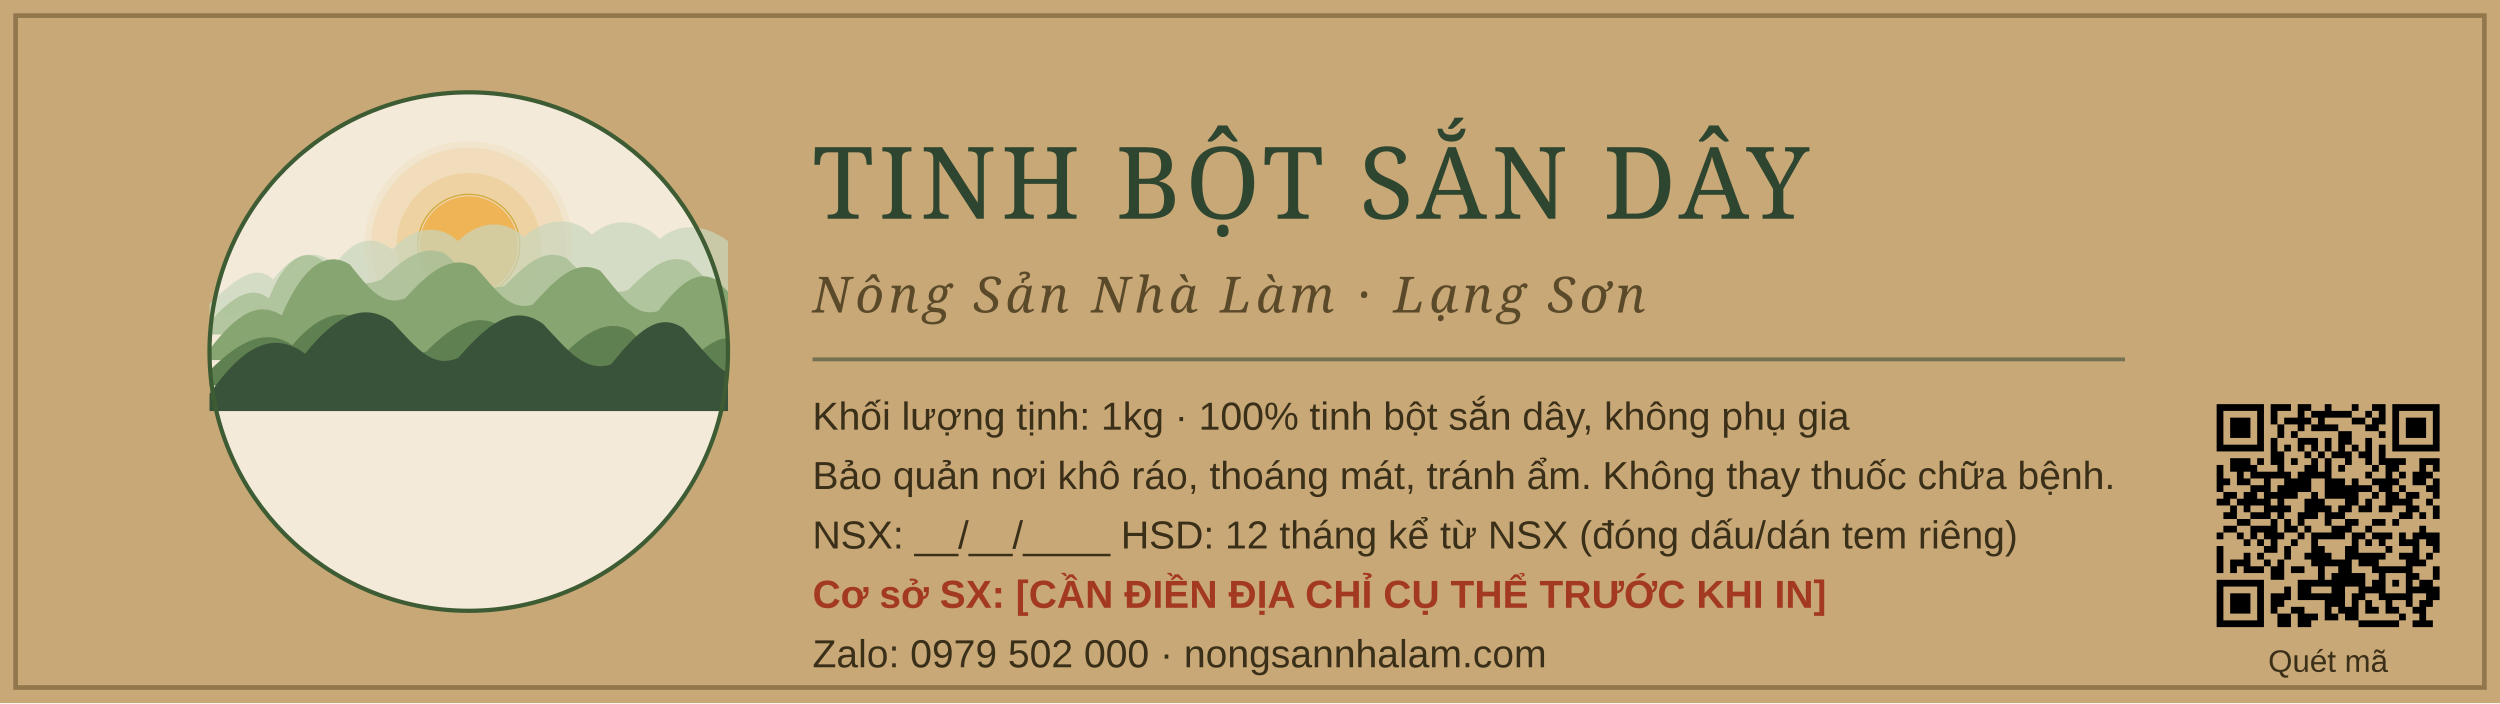
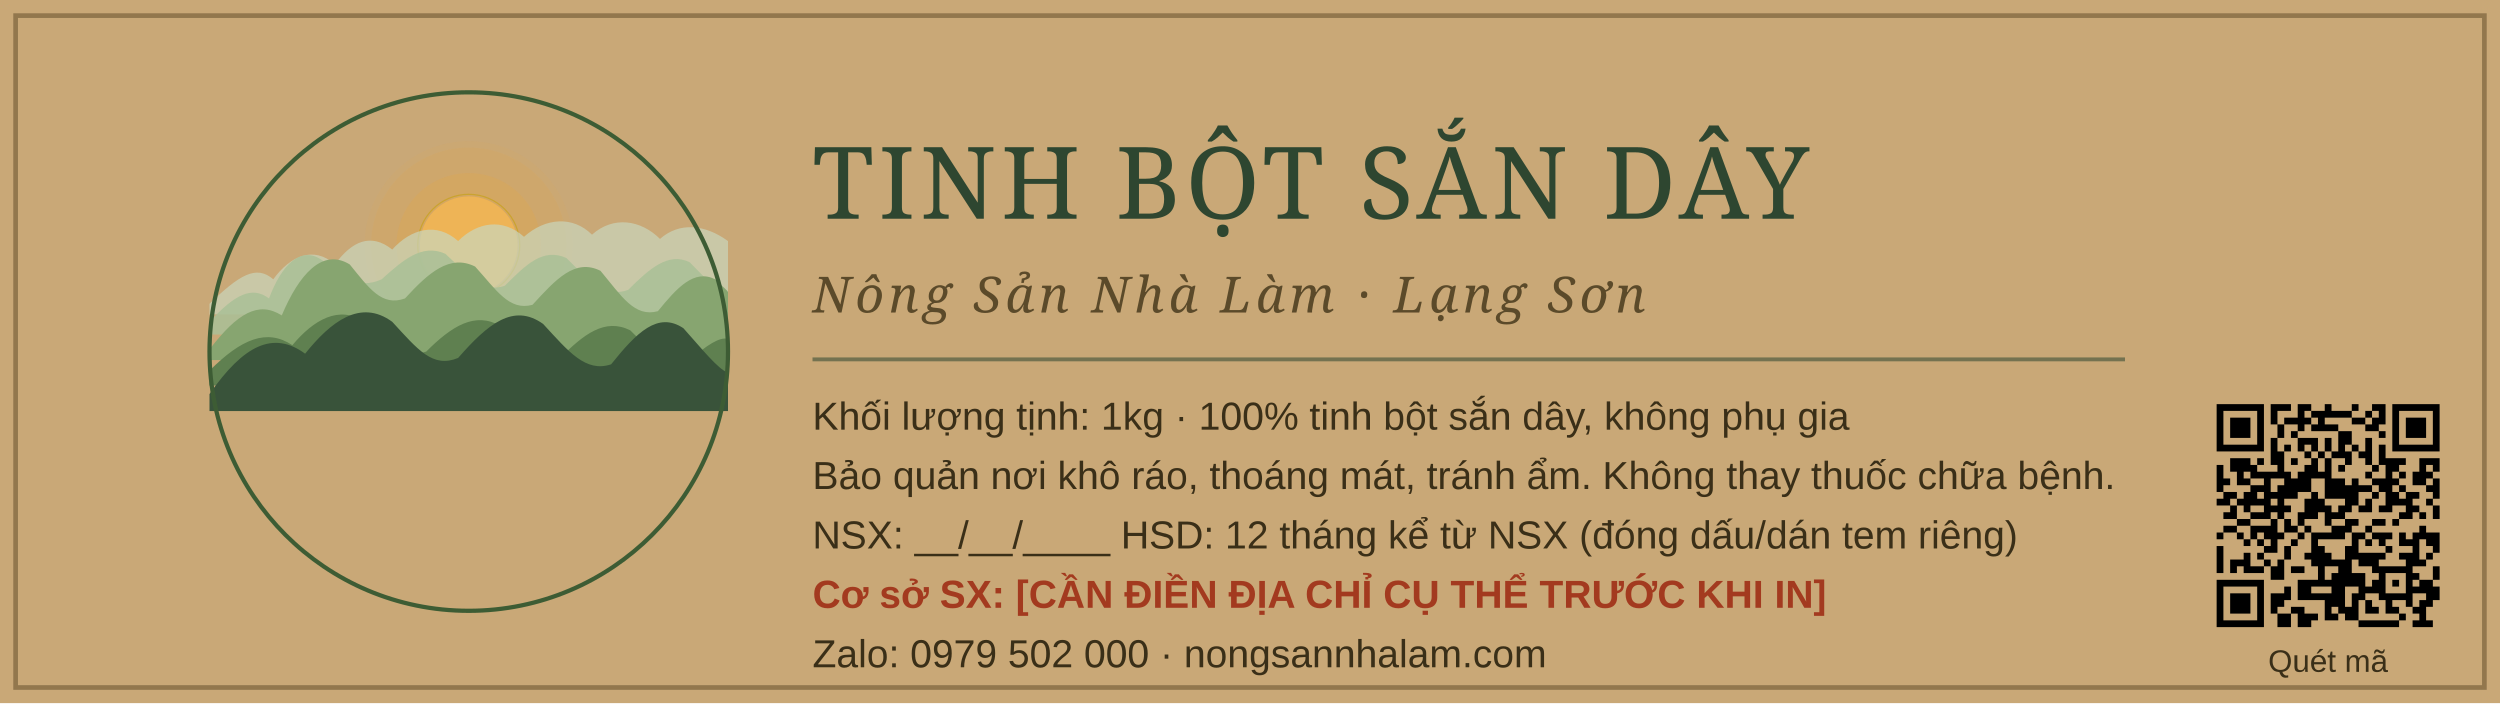
<svg xmlns="http://www.w3.org/2000/svg" width="160mm" height="45mm" viewBox="0 0 160 45">
  <rect x="0" y="0" width="160" height="45" fill="#c9a877" />
  <rect x="1" y="1" width="158" height="43" fill="none" stroke="#3e2e10" stroke-width="0.3" opacity="0.4" />
  <g transform="translate(13,5.5) scale(0.068)">
-     <circle cx="250" cy="250" r="244" fill="#f3ead9" />
    <circle cx="250" cy="150" r="98" fill="#e8a33c" opacity="0.08" />
    <circle cx="250" cy="150" r="92" fill="#e8a33c" opacity="0.12" />
    <circle cx="250" cy="150" r="68" fill="#e8a33c" opacity="0.2" />
    <circle cx="250" cy="150" r="46" fill="#eaa63f" />
    <circle cx="250" cy="150" r="46" fill="#f5c877" opacity="0.4" />
    <circle cx="250" cy="150" r="48" fill="none" stroke="#c9a227" stroke-width="1.2" opacity="0.85" />
    <path d="M6,205 C34,178 50,168 66,182 C82,160 104,150 124,168 C140,146 158,138 178,154 C196,134 220,128 240,146 C258,128 282,124 302,142 C322,124 348,122 366,140 C386,122 412,126 430,144 C448,128 472,130 494,146 L494,215 L6,215 Z" fill="#c9d6bc" opacity="0.7" />
    <path d="M6,222 C30,196 46,188 62,200 C74,168 92,150 112,164 C130,180 146,192 168,182 C188,164 206,148 228,158 C248,176 262,196 284,188 C304,168 320,152 342,162 C362,182 378,200 400,192 C420,172 438,156 458,166 C474,182 486,196 494,198 L494,234 L6,234 Z" fill="#a9c096" opacity="0.85" />
    <path d="M6,248 C32,214 52,202 74,216 C90,178 112,152 138,168 C156,190 168,208 190,200 C212,176 232,158 256,170 C276,192 288,212 310,206 C332,182 350,162 374,174 C394,198 406,218 428,212 C446,190 462,172 482,182 C490,190 493,192 494,194 L494,258 L6,258 Z" fill="#87a570" />
    <path d="M6,268 C36,238 60,228 84,244 C104,220 128,206 152,222 C174,244 188,258 210,250 C234,226 256,212 280,226 C300,246 314,262 336,256 C358,234 378,218 402,230 C422,250 436,264 458,258 C474,244 486,236 494,238 L494,282 L6,282 Z" fill="#5f8050" />
    <path d="M6,290 C38,244 66,230 96,252 C120,222 148,200 178,222 C202,248 216,266 240,256 C268,224 292,204 320,224 C344,250 360,270 384,262 C408,232 428,212 452,228 C470,248 484,266 494,270 L494,306 L6,306 Z" fill="#39533a" />
    <circle cx="250" cy="250" r="244" fill="none" stroke="#3d5c34" stroke-width="4" />
  </g>
  <text x="52" y="14" font-family="Cambria, Georgia, serif" font-weight="500" font-size="6.4" letter-spacing="0.3" fill="#2e4630">TINH BỘT SẮN DÂY</text>
  <text x="52" y="20" font-family="Georgia, serif" font-style="italic" font-size="3.2" letter-spacing="0.3" fill="#5b4a2a">Nông Sản Nhà Làm · Lạng Sơn</text>
  <line x1="52" y1="23" x2="136" y2="23" stroke="#2e4630" stroke-width="0.25" opacity="0.55" />
  <text x="52" y="27.5" font-family="Arial, sans-serif" font-size="2.5" fill="#3a2f18">Khối lượng tịnh: 1kg · 100% tinh bột sắn dây, không phụ gia</text>
  <text x="52" y="31.3" font-family="Arial, sans-serif" font-size="2.5" fill="#3a2f18">Bảo quản nơi khô ráo, thoáng mát, tránh ẩm. Không thay thuốc chữa bệnh.</text>
  <text x="52" y="35.1" font-family="Arial, sans-serif" font-size="2.5" fill="#3a2f18">NSX: __/__/____   HSD: 12 tháng kể từ NSX (đóng dấu/dán tem riêng)</text>
  <text x="52" y="38.9" font-family="Arial, sans-serif" font-weight="700" font-size="2.5" fill="#a33a1f">Cơ sở SX: [CẦN ĐIỀN ĐỊA CHỈ CỤ THỂ TRƯỚC KHI IN]</text>
  <text x="52" y="42.7" font-family="Arial, sans-serif" font-size="2.5" fill="#3a2f18">Zalo: 0979 502 000  ·  nongsannhalam.com</text>
  <svg x="141" y="25" width="16" height="16" viewBox="0 0 37 37">
    <path d="M2,2H3V3H2zM3,2H4V3H3zM4,2H5V3H4zM5,2H6V3H5zM6,2H7V3H6zM7,2H8V3H7zM8,2H9V3H8zM10,2H11V3H10zM11,2H12V3H11zM12,2H13V3H12zM14,2H15V3H14zM15,2H16V3H15zM18,2H19V3H18zM22,2H23V3H22zM25,2H26V3H25zM26,2H27V3H26zM28,2H29V3H28zM29,2H30V3H29zM30,2H31V3H30zM31,2H32V3H31zM32,2H33V3H32zM33,2H34V3H33zM34,2H35V3H34zM2,3H3V4H2zM8,3H9V4H8zM10,3H11V4H10zM14,3H15V4H14zM16,3H17V4H16zM17,3H18V4H17zM18,3H19V4H18zM19,3H20V4H19zM20,3H21V4H20zM21,3H22V4H21zM24,3H25V4H24zM26,3H27V4H26zM28,3H29V4H28zM34,3H35V4H34zM2,4H3V5H2zM4,4H5V5H4zM5,4H6V5H5zM6,4H7V5H6zM8,4H9V5H8zM10,4H11V5H10zM12,4H13V5H12zM13,4H14V5H13zM14,4H15V5H14zM15,4H16V5H15zM17,4H18V5H17zM22,4H23V5H22zM23,4H24V5H23zM25,4H26V5H25zM26,4H27V5H26zM28,4H29V5H28zM30,4H31V5H30zM31,4H32V5H31zM32,4H33V5H32zM34,4H35V5H34zM2,5H3V6H2zM4,5H5V6H4zM5,5H6V6H5zM6,5H7V6H6zM8,5H9V6H8zM11,5H12V6H11zM14,5H15V6H14zM16,5H17V6H16zM17,5H18V6H17zM18,5H19V6H18zM19,5H20V6H19zM24,5H25V6H24zM25,5H26V6H25zM28,5H29V6H28zM30,5H31V6H30zM31,5H32V6H31zM32,5H33V6H32zM34,5H35V6H34zM2,6H3V7H2zM4,6H5V7H4zM5,6H6V7H5zM6,6H7V7H6zM8,6H9V7H8zM11,6H12V7H11zM13,6H14V7H13zM20,6H21V7H20zM21,6H22V7H21zM26,6H27V7H26zM28,6H29V7H28zM30,6H31V7H30zM31,6H32V7H31zM32,6H33V7H32zM34,6H35V7H34zM2,7H3V8H2zM8,7H9V8H8zM10,7H11V8H10zM14,7H15V8H14zM15,7H16V8H15zM16,7H17V8H16zM18,7H19V8H18zM20,7H21V8H20zM21,7H22V8H21zM24,7H25V8H24zM28,7H29V8H28zM34,7H35V8H34zM2,8H3V9H2zM3,8H4V9H3zM4,8H5V9H4zM5,8H6V9H5zM6,8H7V9H6zM7,8H8V9H7zM8,8H9V9H8zM10,8H11V9H10zM12,8H13V9H12zM14,8H15V9H14zM16,8H17V9H16zM18,8H19V9H18zM20,8H21V9H20zM22,8H23V9H22zM24,8H25V9H24zM26,8H27V9H26zM28,8H29V9H28zM29,8H30V9H29zM30,8H31V9H30zM31,8H32V9H31zM32,8H33V9H32zM33,8H34V9H33zM34,8H35V9H34zM10,9H11V10H10zM11,9H12V10H11zM15,9H16V10H15zM17,9H18V10H17zM19,9H20V10H19zM20,9H21V10H20zM21,9H22V10H21zM23,9H24V10H23zM24,9H25V10H24zM26,9H27V10H26zM4,10H5V11H4zM5,10H6V11H5zM6,10H7V11H6zM8,10H9V11H8zM10,10H11V11H10zM11,10H12V11H11zM13,10H14V11H13zM16,10H17V11H16zM18,10H19V11H18zM21,10H22V11H21zM24,10H25V11H24zM26,10H27V11H26zM27,10H28V11H27zM28,10H29V11H28zM29,10H30V11H29zM32,10H33V11H32zM33,10H34V11H33zM34,10H35V11H34zM2,11H3V12H2zM4,11H5V12H4zM5,11H6V12H5zM6,11H7V12H6zM7,11H8V12H7zM11,11H12V12H11zM15,11H16V12H15zM16,11H17V12H16zM18,11H19V12H18zM20,11H21V12H20zM25,11H26V12H25zM27,11H28V12H27zM28,11H29V12H28zM32,11H33V12H32zM34,11H35V12H34zM2,12H3V13H2zM5,12H6V13H5zM7,12H8V13H7zM8,12H9V13H8zM9,12H10V13H9zM10,12H11V13H10zM11,12H12V13H11zM12,12H13V13H12zM14,12H15V13H14zM15,12H16V13H15zM16,12H17V13H16zM17,12H18V13H17zM18,12H19V13H18zM24,12H25V13H24zM27,12H28V13H27zM29,12H30V13H29zM31,12H32V13H31zM32,12H33V13H32zM33,12H34V13H33zM2,13H3V14H2zM3,13H4V14H3zM5,13H6V14H5zM6,13H7V14H6zM9,13H10V14H9zM12,13H13V14H12zM13,13H14V14H13zM14,13H15V14H14zM15,13H16V14H15zM18,13H19V14H18zM19,13H20V14H19zM20,13H21V14H20zM22,13H23V14H22zM25,13H26V14H25zM26,13H27V14H26zM27,13H28V14H27zM28,13H29V14H28zM31,13H32V14H31zM32,13H33V14H32zM34,13H35V14H34zM2,14H3V15H2zM7,14H8V15H7zM8,14H9V15H8zM9,14H10V15H9zM11,14H12V15H11zM12,14H13V15H12zM13,14H14V15H13zM14,14H15V15H14zM15,14H16V15H15zM18,14H19V15H18zM19,14H20V15H19zM20,14H21V15H20zM21,14H22V15H21zM22,14H23V15H22zM23,14H24V15H23zM24,14H25V15H24zM26,14H27V15H26zM27,14H28V15H27zM29,14H30V15H29zM33,14H34V15H33zM34,14H35V15H34zM3,15H4V16H3zM4,15H5V16H4zM6,15H7V16H6zM7,15H8V16H7zM9,15H10V16H9zM10,15H11V16H10zM11,15H12V16H11zM12,15H13V16H12zM13,15H14V16H13zM16,15H17V16H16zM18,15H19V16H18zM19,15H20V16H19zM20,15H21V16H20zM21,15H22V16H21zM22,15H23V16H22zM25,15H26V16H25zM27,15H28V16H27zM28,15H29V16H28zM30,15H31V16H30zM31,15H32V16H31zM34,15H35V16H34zM2,16H3V17H2zM3,16H4V17H3zM5,16H6V17H5zM6,16H7V17H6zM7,16H8V17H7zM8,16H9V17H8zM9,16H10V17H9zM11,16H12V17H11zM15,16H16V17H15zM16,16H17V17H16zM17,16H18V17H17zM21,16H22V17H21zM22,16H23V17H22zM24,16H25V17H24zM27,16H28V17H27zM28,16H29V17H28zM29,16H30V17H29zM30,16H31V17H30zM33,16H34V17H33zM4,17H5V18H4zM6,17H7V18H6zM9,17H10V18H9zM10,17H11V18H10zM11,17H12V18H11zM12,17H13V18H12zM15,17H16V18H15zM16,17H17V18H16zM17,17H18V18H17zM18,17H19V18H18zM20,17H21V18H20zM21,17H22V18H21zM23,17H24V18H23zM24,17H25V18H24zM26,17H27V18H26zM27,17H28V18H27zM30,17H31V18H30zM31,17H32V18H31zM34,17H35V18H34zM3,18H4V19H3zM4,18H5V19H4zM7,18H8V19H7zM8,18H9V19H8zM9,18H10V19H9zM11,18H12V19H11zM14,18H15V19H14zM15,18H16V19H15zM16,18H17V19H16zM18,18H19V19H18zM19,18H20V19H19zM20,18H21V19H20zM29,18H30V19H29zM30,18H31V19H30zM32,18H33V19H32zM34,18H35V19H34zM5,19H6V20H5zM6,19H7V20H6zM10,19H11V20H10zM12,19H13V20H12zM14,19H15V20H14zM18,19H19V20H18zM21,19H22V20H21zM22,19H23V20H22zM25,19H26V20H25zM26,19H27V20H26zM28,19H29V20H28zM3,20H4V21H3zM4,20H5V21H4zM7,20H8V21H7zM8,20H9V21H8zM9,20H10V21H9zM10,20H11V21H10zM12,20H13V21H12zM13,20H14V21H13zM15,20H16V21H15zM19,20H20V21H19zM20,20H21V21H20zM21,20H22V21H21zM24,20H25V21H24zM32,20H33V21H32zM2,21H3V22H2zM5,21H6V22H5zM7,21H8V22H7zM9,21H10V22H9zM10,21H11V22H10zM11,21H12V22H11zM14,21H15V22H14zM16,21H17V22H16zM17,21H18V22H17zM18,21H19V22H18zM19,21H20V22H19zM20,21H21V22H20zM22,21H23V22H22zM23,21H24V22H23zM25,21H26V22H25zM26,21H27V22H26zM27,21H28V22H27zM29,21H30V22H29zM31,21H32V22H31zM32,21H33V22H32zM33,21H34V22H33zM34,21H35V22H34zM6,22H7V23H6zM8,22H9V23H8zM10,22H11V23H10zM13,22H14V23H13zM16,22H17V23H16zM22,22H23V23H22zM24,22H25V23H24zM26,22H27V23H26zM29,22H30V23H29zM30,22H31V23H30zM31,22H32V23H31zM33,22H34V23H33zM34,22H35V23H34zM2,23H3V24H2zM9,23H10V24H9zM10,23H11V24H10zM12,23H13V24H12zM16,23H17V24H16zM17,23H18V24H17zM21,23H22V24H21zM22,23H23V24H22zM27,23H28V24H27zM31,23H32V24H31zM34,23H35V24H34zM2,24H3V25H2zM6,24H7V25H6zM8,24H9V25H8zM12,24H13V25H12zM15,24H16V25H15zM16,24H17V25H16zM17,24H18V25H17zM18,24H19V25H18zM21,24H22V25H21zM22,24H23V25H22zM23,24H24V25H23zM24,24H25V25H24zM25,24H26V25H25zM26,24H27V25H26zM29,24H30V25H29zM30,24H31V25H30zM31,24H32V25H31zM33,24H34V25H33zM2,25H3V26H2zM4,25H5V26H4zM5,25H6V26H5zM6,25H7V26H6zM9,25H10V26H9zM11,25H12V26H11zM16,25H17V26H16zM17,25H18V26H17zM18,25H19V26H18zM19,25H20V26H19zM20,25H21V26H20zM21,25H22V26H21zM23,25H24V26H23zM24,25H25V26H24zM25,25H26V26H25zM30,25H31V26H30zM31,25H32V26H31zM32,25H33V26H32zM2,26H3V27H2zM4,26H5V27H4zM6,26H7V27H6zM7,26H8V27H7zM8,26H9V27H8zM10,26H11V27H10zM11,26H12V27H11zM13,26H14V27H13zM14,26H15V27H14zM17,26H18V27H17zM20,26H21V27H20zM21,26H22V27H21zM25,26H26V27H25zM26,26H27V27H26zM27,26H28V27H27zM28,26H29V27H28zM29,26H30V27H29zM30,26H31V27H30zM34,26H35V27H34zM10,27H11V28H10zM11,27H12V28H11zM17,27H18V28H17zM19,27H20V28H19zM20,27H21V28H20zM21,27H22V28H21zM22,27H23V28H22zM23,27H24V28H23zM26,27H27V28H26zM30,27H31V28H30zM31,27H32V28H31zM34,27H35V28H34zM2,28H3V29H2zM3,28H4V29H3zM4,28H5V29H4zM5,28H6V29H5zM6,28H7V29H6zM7,28H8V29H7zM8,28H9V29H8zM14,28H15V29H14zM15,28H16V29H15zM16,28H17V29H16zM17,28H18V29H17zM18,28H19V29H18zM19,28H20V29H19zM20,28H21V29H20zM21,28H22V29H21zM22,28H23V29H22zM23,28H24V29H23zM25,28H26V29H25zM26,28H27V29H26zM28,28H29V29H28zM30,28H31V29H30zM32,28H33V29H32zM33,28H34V29H33zM2,29H3V30H2zM8,29H9V30H8zM12,29H13V30H12zM14,29H15V30H14zM15,29H16V30H15zM19,29H20V30H19zM20,29H21V30H20zM23,29H24V30H23zM24,29H25V30H24zM25,29H26V30H25zM26,29H27V30H26zM30,29H31V30H30zM31,29H32V30H31zM32,29H33V30H32zM33,29H34V30H33zM34,29H35V30H34zM2,30H3V31H2zM4,30H5V31H4zM5,30H6V31H5zM6,30H7V31H6zM8,30H9V31H8zM10,30H11V31H10zM11,30H12V31H11zM12,30H13V31H12zM14,30H15V31H14zM15,30H16V31H15zM16,30H17V31H16zM17,30H18V31H17zM18,30H19V31H18zM19,30H20V31H19zM20,30H21V31H20zM22,30H23V31H22zM23,30H24V31H23zM26,30H27V31H26zM27,30H28V31H27zM28,30H29V31H28zM29,30H30V31H29zM30,30H31V31H30zM33,30H34V31H33zM34,30H35V31H34zM2,31H3V32H2zM4,31H5V32H4zM5,31H6V32H5zM6,31H7V32H6zM8,31H9V32H8zM10,31H11V32H10zM11,31H12V32H11zM18,31H19V32H18zM19,31H20V32H19zM20,31H21V32H20zM22,31H23V32H22zM24,31H25V32H24zM27,31H28V32H27zM30,31H31V32H30zM32,31H33V32H32zM33,31H34V32H33zM2,32H3V33H2zM4,32H5V33H4zM5,32H6V33H5zM6,32H7V33H6zM8,32H9V33H8zM10,32H11V33H10zM13,32H14V33H13zM14,32H15V33H14zM18,32H19V33H18zM20,32H21V33H20zM21,32H22V33H21zM22,32H23V33H22zM24,32H25V33H24zM25,32H26V33H25zM27,32H28V33H27zM28,32H29V33H28zM31,32H32V33H31zM32,32H33V33H32zM2,33H3V34H2zM8,33H9V34H8zM11,33H12V34H11zM12,33H13V34H12zM14,33H15V34H14zM15,33H16V34H15zM16,33H17V34H16zM18,33H19V34H18zM19,33H20V34H19zM21,33H22V34H21zM22,33H23V34H22zM29,33H30V34H29zM32,33H33V34H32zM2,34H3V35H2zM3,34H4V35H3zM4,34H5V35H4zM5,34H6V35H5zM6,34H7V35H6zM7,34H8V35H7zM8,34H9V35H8zM11,34H12V35H11zM12,34H13V35H12zM14,34H15V35H14zM15,34H16V35H15zM23,34H24V35H23zM24,34H25V35H24zM25,34H26V35H25zM26,34H27V35H26zM27,34H28V35H27zM28,34H29V35H28zM31,34H32V35H31zM32,34H33V35H32zM33,34H34V35H33z" id="qr-path" fill="#000000" fill-opacity="1" fill-rule="nonzero" stroke="none" />
  </svg>
  <text x="149" y="43" font-family="Arial, sans-serif" font-size="2" text-anchor="middle" fill="#3a2f18">Quét mã</text>
</svg>
